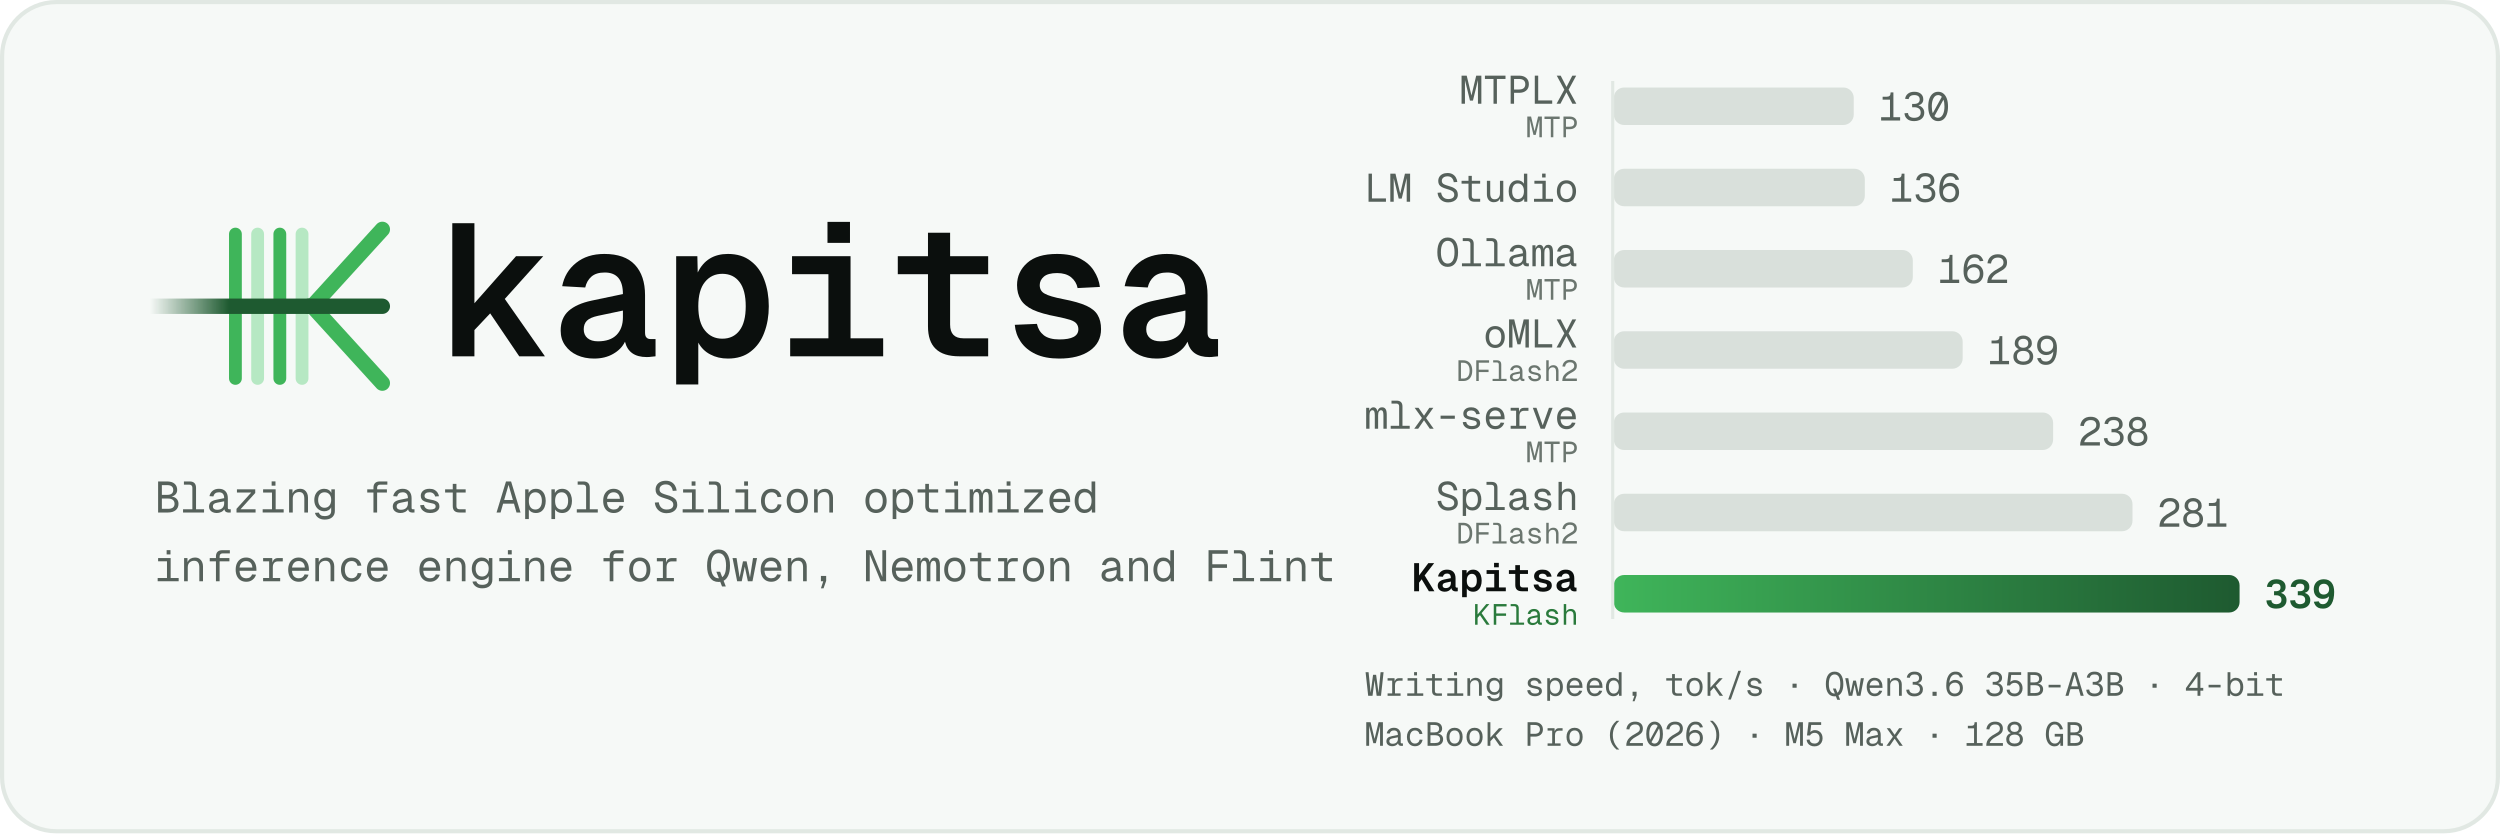
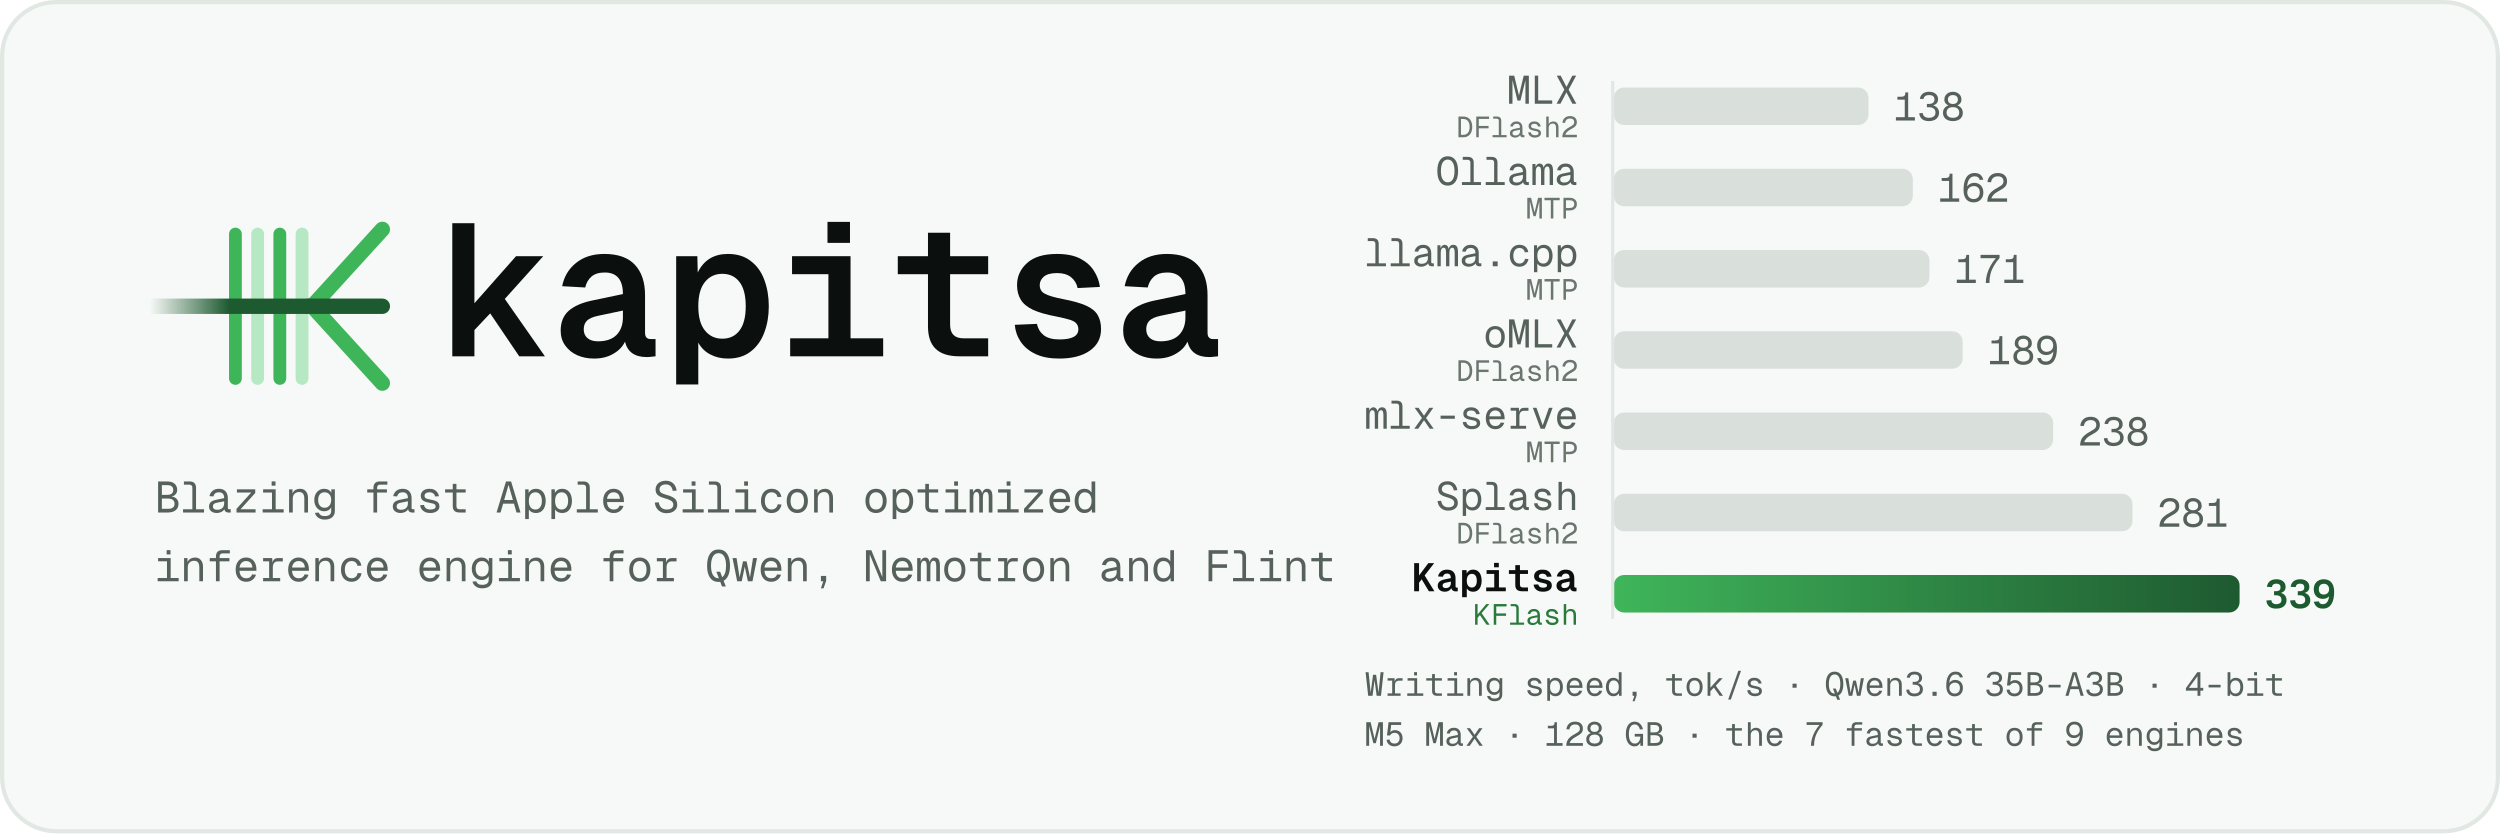
<svg xmlns="http://www.w3.org/2000/svg" width="1200" height="400" viewBox="0 0 1200 400" role="img" aria-labelledby="t d">
  <defs>
    <linearGradient id="hwin" x1="0" x2="46.25" y1="0" y2="0" gradientUnits="userSpaceOnUse">
      <stop offset="0" stop-color="#1E5A30" stop-opacity="0" />
      <stop offset="1" stop-color="#1E5A30" />
    </linearGradient>
    <linearGradient id="hwk" x1="0" x2="1" y1="0" y2="0">
      <stop offset="0" stop-color="#3FB55A" />
      <stop offset="1" stop-color="#1E5A30" />
    </linearGradient>
    <path id="gs0" d="m70 0v710h118v-427l222 251h145l-205-228 214-306h-137l-155 229-84-89v-140z" />
    <path id="gs1" d="m226-12q-50 0-90 18-40 18-64 52-24 33-24 79 0 67 42 105 43 38 123 55l167 35q0 115-97 115-46 0-71-22-25-22-33-58l-123 7q15 77 74 124 59 48 151 48 109 0 163-58 54-58 54-162v-199q0-20 8-27 7-8 22-8h26v-92q-6-1-20-2-13-2-27-2-96 0-116 82-19-40-63-65-43-25-102-25zm21 92q65 0 99 34 34 35 34 94v36l-133-28q-42-9-59-26-17-17-17-46 0-30 20-47 20-17 56-17z" />
    <path id="gs2" d="m64-150v684h113l2-87q48 99 161 99 74 0 122-38 49-37 72-100 24-64 24-141 0-77-24-140-23-63-72-101-48-38-122-38-53 0-94 22-41 21-64 63v-223zm246 244q59 0 92 44 33 43 33 129 0 86-33 129-33 44-92 44-57 0-92-43-36-43-36-130 0-87 36-130 35-43 92-43z" />
    <path id="gs3" d="m72 0v96h204v342h-194v96h312v-438h174v-96zm199 605v112h120v-112z" />
    <path id="gs4" d="m375 0q-86 0-127 40-41 39-41 120v278h-161v96h161v125h118v-125h203v-96h-203v-269q0-73 71-73h132v-96z" />
    <path id="gs5" d="m307-12q-75 0-126 24-51 24-79 65-28 41-32 91l118 5q8-38 37-61 29-22 83-22 101 0 101 54 0 17-9 29-8 12-33 21-25 8-74 18-80 15-126 36-46 22-65 54-20 32-20 78 0 70 54 118 53 48 159 48 76 0 124-25 48-25 73-65 26-40 32-86l-119-6q-7 35-35 58-28 22-74 22-49 0-71-19-22-19-22-45 0-32 27-46 26-15 98-29 79-15 123-35 44-20 61-50 18-30 18-75 0-73-60-115-60-42-163-42z" />
    <path id="gr6" d="m90 0v710h200q117 0 176-52 60-52 60-142 0-58-35-98-35-41-94-52 75-10 117-54 42-45 42-114 0-92-64-145-64-53-177-53zm86 403h118q74 0 108 29 34 29 34 82 0 54-34 83-34 29-108 29h-118zm0-319h140q77 0 114 30 36 30 36 84 0 57-38 89-38 32-112 32h-140z" />
    <path id="gr7" d="m60 0v74h213v494q0 32-18 50-18 18-50 18h-125v74h129q148 0 148-148v-488h183v-74z" />
    <path id="gr8" d="m230-12q-50 0-90 18-40 18-63 50-23 33-23 76 0 68 40 106 41 37 128 54l178 36q0 68-30 101-31 33-88 33-55 0-86-24-31-25-43-71l-89 7q15 75 72 122 56 46 146 46 96 0 149-58 53-57 53-158v-220q0-18 8-25 8-7 24-7h34v-74q-16-2-44-2-42 0-68 17-25 17-34 55l-1 5q-21-39-69-63-47-24-104-24zm8 74q81 0 122 41 40 41 40 107v46l-162-32q-54-10-75-30-21-21-21-54 0-37 26-58 25-20 70-20z" />
    <path id="gr9" d="m82 0v84l336 372h-326v74h418v-84l-336-372h344v-74z" />
    <path id="gra" d="m80 0v74h213v382h-203v74h287v-456h183v-74zm205 613v98h88v-98z" />
    <path id="grb" d="m84 0v530h77l2-95q21 54 67 81 47 26 102 26 61 0 102-27 40-27 61-73 21-45 21-101v-341h-84v317q0 74-29 113-29 38-89 38-61 0-104-38-42-39-42-113v-317z" />
    <path id="grc" d="m297-162q-85 0-145 42-60 42-77 112l88 6q12-37 43-58 30-22 91-22 72 0 111 29 38 29 38 87v86q-19-42-61-67-42-25-94-25-67 0-119 33-53 33-82 91-30 58-30 133 0 76 29 133 29 58 81 91 51 33 117 33 56 0 101-26 44-26 62-70v84h80v-494q0-93-62-146-61-52-171-52zm-2 270q68 0 109 48 41 47 42 129 2 82-40 129-42 48-111 48-70 0-109-48-38-47-38-129 0-82 40-129 39-48 107-48z" />
    <path id="grd" d="m212 0v456h-142v74h142v34q0 71 36 108 37 38 112 38h170v-74h-170q-31 0-48-20-16-19-16-52v-34h224v-74h-224v-456z" />
    <path id="gre" d="m310-12q-69 0-119 24-50 24-79 64-28 41-32 91l88 6q8-49 44-77 35-28 98-28 59 0 92 17 32 17 32 53 0 23-11 38-11 15-41 26-30 10-88 20-77 14-120 34-44 21-62 52-18 31-18 74 0 69 52 114 52 46 149 46 66 0 111-24 44-23 70-62 26-38 34-84l-88-6q-9 42-42 69-32 27-86 27-58 0-86-23-28-23-28-57 0-40 30-57 30-17 102-29 82-13 127-34 45-20 63-50 18-30 18-74 0-47-28-80-27-34-74-52-48-18-108-18z" />
    <path id="grf" d="m378 0q-153 0-153 146v310h-175v74h175v124h84v-124h211v-74h-211v-310q0-72 69-72h142v-74z" />
    <path id="gr10" d="m26 0l216 710h116l216-710h-92l-58 202h-248l-58-202zm274 632l-100-346h200z" />
    <path id="gr11" d="m80-150v680h78l1-85q24 47 67 72 42 25 96 25 79 0 130-39 50-39 74-102 24-63 24-136 0-73-24-136-24-63-74-102-51-39-130-39-52 0-94 22-43 22-64 60v-220zm234 218q69 0 108 52 40 52 40 145 0 93-40 145-39 52-108 52-69 0-110-50-40-49-40-147 0-97 40-147 40-50 110-50z" />
    <path id="gr12" d="m306-12q-75 0-130 34-54 34-84 96-29 63-29 147 0 84 29 146 30 62 84 97 53 34 126 34 69 0 122-32 53-33 83-95 30-62 30-151v-25h-386q5-85 45-128 41-43 110-43 52 0 86 24 33 25 46 65l90-7q-21-71-80-116-58-46-142-46zm-155 325h294q-6 77-45 113-39 36-98 36-61 0-100-38-40-37-51-111z" />
    <path id="gr13" d="m311-16q-75 0-133 31-58 31-93 85-35 55-41 127l90 6q11-79 58-122 46-43 121-43 74 0 113 28 40 29 40 81 0 34-16 59-15 24-58 46-42 21-125 44-74 21-119 46-46 26-66 62-21 37-21 90 0 60 29 106 28 45 81 70 53 26 126 26 73 0 125-30 52-29 82-80 31-51 39-116l-90-6q-9 65-47 106-39 42-111 42-66 0-105-32-39-31-39-82 0-33 15-54 14-22 51-38 37-17 104-36 87-24 139-54 51-30 74-71 22-41 22-100 0-56-31-99-31-44-86-68-55-24-128-24z" />
    <path id="gr14" d="m314-12q-74 0-129 34-55 34-85 96-30 63-30 147 0 84 30 146 30 62 85 97 55 34 129 34 89 0 148-48 58-47 74-136l-88-6q-12 53-48 82-35 28-86 28-73 0-114-52-42-53-42-145 0-92 42-145 41-52 114-52 51 0 88 30 38 30 50 90l88-6q-16-88-76-141-61-53-150-53z" />
    <path id="gr15" d="m300-12q-73 0-128 34-54 34-84 96-30 63-30 147 0 85 30 147 30 62 84 96 55 34 128 34 73 0 128-34 54-34 84-96 30-62 30-147 0-84-30-147-30-62-84-96-55-34-128-34zm0 80q73 0 114 52 40 53 40 145 0 92-40 145-41 52-114 52-73 0-114-52-40-53-40-145 0-92 40-145 41-52 114-52z" />
    <path id="gr16" d="m40 0v530h77l2-78q14 42 41 66 26 24 64 24 79 0 99-99l1-6q13 49 42 77 30 28 72 28 64 0 93-44 29-44 29-146v-352h-84v340q0 71-15 100-15 28-47 28-31 0-52-31-20-31-20-99v-338h-84v340q0 68-14 98-15 30-48 30-31 0-52-31-20-31-20-99v-338z" />
    <path id="gr17" d="m267-12q-70 0-121 34-51 34-78 96-28 62-28 147 0 85 28 147 27 62 78 96 51 34 121 34 56 0 98-26 42-27 61-60v254h84v-710h-76l-3 79q-23-43-66-67-43-24-98-24zm5 80q72 0 113 53 41 53 41 144 0 92-41 145-41 52-115 52-65 0-104-52-38-53-38-145 0-91 38-144 39-53 106-53z" />
    <path id="gr18" d="m90 0v74h138v382h-138v74h208l6-103q25 103 127 103h109v-76h-108q-58 0-89-34-31-35-31-100v-246h168v-74z" />
    <path id="gr19" d="m300-16q-126 0-194 96-68 96-68 274 0 179 68 276 68 96 194 96 126 0 194-96 68-97 68-276 0-131-38-218-37-88-108-125l50-130h-86l-41 106q-19-3-39-3zm0 84q4 0 8 0l-58 150h86l48-125q88 63 88 261 0 140-44 214-45 74-128 74-82 0-127-74-45-74-45-214 0-139 45-212 45-74 127-74z" />
    <path id="gr1a" d="m125 0l-105 530h92l69-442 78 368h82l78-368 69 442h92l-104-530h-106l-70 334-70-334z" />
    <path id="gr1b" d="m240-162l54 162h-54v122h120v-112l-60-172z" />
    <path id="gr1c" d="m70 0v710h122l252-613v613h86v-710h-122l-252 613v-613z" />
    <path id="gr1d" d="m100 0v710h440v-82h-354v-240h336v-82h-336v-306z" />
    <path id="gr1e" d="m262 80l-126 517v-597h-86v710h130l120-501 120 501h130v-710h-86v597l-126-517z" />
-     <path id="gr1f" d="m257 0v626h-217v84h520v-84h-217v-626z" />
-     <path id="gr20" d="m90 0v710h216q111 0 178-58 66-57 66-159 0-102-66-159-67-58-178-58h-130v-276zm86 360h120q84 0 124 34 40 35 40 99 0 65-40 99-40 34-124 34h-120z" />
-     <path id="gr21" d="m100 0v710h86v-626h354v-84z" />
-     <path id="gr22" d="m50 0l196 357-192 353h100l147-285 147 285h98l-192-354 196-356h-100l-151 289-151-289z" />
-     <path id="gr23" d="m60 0v84h224v442h-186v74h96q57 0 82 25 24 25 24 85h70v-626h170v-84z" />
-     <path id="gr24" d="m294-16q-115 0-177 56-62 55-67 143l89 6q6-65 49-93 42-28 106-28 43 0 81 12 38 13 61 42 24 28 24 76 0 71-46 104-46 33-115 33h-56v84h56q37 0 68 11 31 11 49 36 19 24 19 64 0 55-35 84-35 28-101 28-67 0-101-27-35-27-42-74l-90 6q10 80 70 129 60 50 163 50 104 0 165-52 61-51 61-140 0-114-123-152 69-19 108-68 40-48 40-116 0-68-33-116-33-48-91-73-58-25-132-25z" />
-     <path id="gr25" d="m300-16q-77 0-134 45-56 45-86 128-30 83-30 197 0 115 30 198 30 83 86 128 57 46 134 46 78 0 134-46 56-45 86-128 30-83 30-198 0-114-30-197-30-83-86-128-56-45-134-45zm-160 370q0-100 25-170l228 415q-39 43-93 43-74 0-117-78-43-77-43-210zm160-286q74 0 117 78 43 77 43 208 0 101-25 171l-228-414q39-43 93-43z" />
-     <path id="gr26" d="m263-12q-79 0-126 54-47 53-47 147v341h84v-318q0-77 28-114 27-36 84-36 62 0 98 40 36 41 36 112v316h84v-530h-80v86q-44-98-161-98z" />
-     <path id="gr27" d="m302-16q-120 0-186 82-66 82-66 234 0 88 14 165 15 77 48 135 32 59 86 92 53 34 132 34 95 0 147-46 52-47 73-122l-90-8q-12 42-42 67-29 25-88 25-80 0-129-62-49-62-60-186l-1-7q26 39 72 65 45 26 106 26 70 0 122-30 52-30 81-84 29-55 29-128 0-78-32-134-31-57-86-88-56-30-130-30zm2 84q70 0 113 44 43 45 43 124 0 74-40 117-41 43-108 43-48 0-86-20-38-19-60-55-22-36-22-85 0-73 44-120 43-48 116-48z" />
-     <path id="gr28" d="m300-16q-126 0-194 96-68 96-68 274 0 179 68 276 68 96 194 96 126 0 194-96 68-97 68-276 0-178-68-274-68-96-194-96zm0 84q83 0 128 74 44 73 44 212 0 140-44 214-45 74-128 74-82 0-127-74-45-74-45-214 0-139 45-212 45-74 127-74z" />
-     <path id="gr29" d="m50 0q0 75 24 136 23 60 82 115 60 55 166 111 49 26 79 48 30 22 44 47 14 25 14 61 0 55-35 90-36 34-107 34-75 0-119-39-43-39-54-111l-90 6q12 104 80 166 68 62 183 62 110 0 171-57 61-57 61-149 0-54-18-94-18-39-61-73-42-34-116-73-96-51-146-103-49-52-52-93h394v-84z" />
-     <path id="gr2a" d="m90 0v710h168q92 0 160-42 69-41 106-120 38-80 38-194 0-114-38-193-37-79-106-120-68-41-160-41zm86 84h77q104 0 161 68 58 67 58 202 0 135-58 204-57 68-161 68h-77z" />
-     <path id="gr2b" d="m100 0v710h84v-263q21 49 63 72 42 23 96 23 86 0 131-56 46-56 46-145v-341h-84v317q0 151-111 151-64 0-103-39-38-39-38-113v-316z" />
-     <path id="gr2c" d="m300-16q-70 0-127 24-57 24-90 71-33 47-33 116 0 69 37 117 37 48 100 70-47 19-75 56-28 36-28 93 0 56 28 100 28 44 76 69 49 26 112 26 63 0 112-26 49-25 76-69 28-44 28-100 0-57-28-93-28-37-75-56 63-22 100-70 37-48 37-117 0-69-33-116-33-47-89-71-57-24-128-24zm0 433q57 0 92 29 34 28 34 85 0 51-34 81-33 30-92 30-58 0-92-30-34-30-34-81 0-57 34-85 35-29 92-29zm0-349q70 0 115 32 45 33 45 100 0 62-40 100-40 37-120 37-79 0-120-37-40-38-40-100 0-67 45-100 45-32 115-32z" />
+     <path id="gr1f" d="m100 0v710h86v-626h354v-84z" />
+     <path id="gr20" d="m50 0l196 357-192 353h100l147-285 147 285h98l-192-354 196-356h-100l-151 289-151-289z" />
+     <path id="gr21" d="m90 0v710h168q92 0 160-42 69-41 106-120 38-80 38-194 0-114-38-193-37-79-106-120-68-41-160-41zm86 84h77q104 0 161 68 58 67 58 202 0 135-58 204-57 68-161 68h-77z" />
+     <path id="gr22" d="m100 0v710h84v-263q21 49 63 72 42 23 96 23 86 0 131-56 46-56 46-145v-341h-84v317q0 151-111 151-64 0-103-39-38-39-38-113v-316z" />
+     <path id="gr23" d="m50 0q0 75 24 136 23 60 82 115 60 55 166 111 49 26 79 48 30 22 44 47 14 25 14 61 0 55-35 90-36 34-107 34-75 0-119-39-43-39-54-111l-90 6q12 104 80 166 68 62 183 62 110 0 171-57 61-57 61-149 0-54-18-94-18-39-61-73-42-34-116-73-96-51-146-103-49-52-52-93h394v-84z" />
+     <path id="gr24" d="m60 0v84h224v442h-186v74h96q57 0 82 25 24 25 24 85h70v-626h170v-84z" />
+     <path id="gr25" d="m294-16q-115 0-177 56-62 55-67 143l89 6q6-65 49-93 42-28 106-28 43 0 81 12 38 13 61 42 24 28 24 76 0 71-46 104-46 33-115 33h-56v84h56q37 0 68 11 31 11 49 36 19 24 19 64 0 55-35 84-35 28-101 28-67 0-101-27-35-27-42-74l-90 6q10 80 70 129 60 50 163 50 104 0 165-52 61-51 61-140 0-114-123-152 69-19 108-68 40-48 40-116 0-68-33-116-33-48-91-73-58-25-132-25z" />
+     <path id="gr26" d="m300-16q-70 0-127 24-57 24-90 71-33 47-33 116 0 69 37 117 37 48 100 70-47 19-75 56-28 36-28 93 0 56 28 100 28 44 76 69 49 26 112 26 63 0 112-26 49-25 76-69 28-44 28-100 0-57-28-93-28-37-75-56 63-22 100-70 37-48 37-117 0-69-33-116-33-47-89-71-57-24-128-24zm0 433q57 0 92 29 34 28 34 85 0 51-34 81-33 30-92 30-58 0-92-30-34-30-34-81 0-57 34-85 35-29 92-29zm0-349q70 0 115 32 45 33 45 100 0 62-40 100-40 37-120 37-79 0-120-37-40-38-40-100 0-67 45-100 45-32 115-32z" />
+     <path id="gr27" d="m300-16q-126 0-194 96-68 96-68 274 0 179 68 276 68 96 194 96 126 0 194-96 68-97 68-276 0-178-68-274-68-96-194-96zm0 84q83 0 128 74 44 73 44 212 0 140-44 214-45 74-128 74-82 0-127-74-45-74-45-214 0-139 45-212 45-74 127-74z" />
+     <path id="gr28" d="m257 0v626h-217v84h520v-84h-217v-626z" />
+     <path id="gr29" d="m90 0v710h216q111 0 178-58 66-57 66-159 0-102-66-159-67-58-178-58h-130v-276zm86 360h120q84 0 124 34 40 35 40 99 0 65-40 99-40 34-124 34h-120z" />
+     <path id="gr2a" d="m302-16q-120 0-186 82-66 82-66 234 0 88 14 165 15 77 48 135 32 59 86 92 53 34 132 34 95 0 147-46 52-47 73-122l-90-8q-12 42-42 67-29 25-88 25-80 0-129-62-49-62-60-186l-1-7q26 39 72 65 45 26 106 26 70 0 122-30 52-30 81-84 29-55 29-128 0-78-32-134-31-57-86-88-56-30-130-30zm2 84q70 0 113 44 43 45 43 124 0 74-40 117-41 43-108 43-48 0-86-20-38-19-60-55-22-36-22-85 0-73 44-120 43-48 116-48z" />
+     <path id="gr2b" d="m238 0v122h124v-122z" />
+     <path id="gr2c" d="m192 0q0 110 30 220 31 109 88 212 57 103 136 194h-386v84h480v-78q-89-102-146-202-57-99-84-204-26-106-26-226z" />
    <path id="gr2d" d="m298 726q120 0 186-82 66-82 66-234 0-88-14-165-15-77-48-135-32-59-86-92-53-34-132-34-94 0-146 46-53 47-74 122l90 8q12-42 42-67 30-25 88-25 80 0 129 62 49 62 60 186l1 7q-26-39-72-65-45-26-106-26-70 0-122 30-52 30-81 84-29 55-29 128 0 78 32 134 31 57 87 88 56 30 129 30zm-2-84q-70 0-113-44-43-44-43-124 0-73 40-116 41-44 108-44 48 0 86 20 38 19 60 55 22 36 22 85 0 74-43 121-43 47-117 47z" />
    <path id="gr2e" d="m54 0l195 272-185 258h98l139-200 136 200h100l-184-260 193-270h-98l-147 214-147-214z" />
    <path id="gr2f" d="m120 252v79h360v-79z" />
    <path id="gr30" d="m247 0l-197 530h92l158-444 158 444h92l-197-530z" />
    <path id="gs31" d="m52 0v710h124v-312l234 312h148l-241-311 247-399h-140l-182 302-66-86v-216z" />
    <path id="gr32" d="m60 0v710h86v-356l298 356h106l-267-312 277-398h-106l-228 331-80-93v-238z" />
    <path id="gs33" d="m295-16q-120 0-182 57-62 57-67 150l125 7q6-56 41-79 34-23 84-23 54 0 92 26 38 25 38 84 0 58-36 86-36 29-96 29h-55v103h55q46 0 78 22 31 22 31 73 0 48-27 72-28 24-78 24-54 0-81-23-27-24-32-64l-126 7q10 87 71 139 61 52 169 52 107 0 169-52 63-51 63-142 0-114-118-151 67-19 104-67 37-47 37-114 0-68-32-116-33-49-91-74-58-26-136-26z" />
    <path id="gs34" d="m298 726q126 0 193-84 67-83 67-236 0-89-16-166-15-76-49-134-34-57-89-90-54-32-132-32-68 0-114 22-46 23-74 62-27 40-40 90l126 10q9-32 32-52 23-20 70-20 63 0 104 48 41 47 53 151-26-28-65-46-39-18-91-18-70 0-122 30-52 30-81 84-28 54-28 126 0 78 32 135 32 58 90 89 57 31 134 31zm1-114q-60 0-95-36-34-35-34-102 0-61 32-98 32-36 91-36 61 0 99 36 38 37 38 99 0 58-35 97-35 40-96 40z" />
    <path id="gr35" d="m108 0l-78 710h90l62-617 72 537h92l72-537 62 617h90l-78-710h-130l-62 469-62-469z" />
    <path id="gr36" d="m90 0v710h84v-465l258 285h112l-209-225 219-305h-102l-174 248-104-110v-138z" />
    <path id="gr37" d="m108-110l304 860h80l-304-860z" />
    <path id="gr38" d="m238 243v122h124v-122z" />
-     <path id="gr39" d="m238 0v122h124v-122z" />
-     <path id="gr3a" d="m298-16q-69 0-120 25-52 25-82 70-31 45-36 104l90 6q8-60 48-91 39-30 100-30 69 0 110 42 42 43 42 118 0 75-40 118-39 44-110 44-42 0-80-20-39-21-56-59h-92l47 399h378v-84h-299l-26-214q26 30 64 45 38 15 76 15 68 0 120-32 51-31 80-86 28-55 28-126 0-71-31-126-31-56-85-87-55-31-126-31z" />
-     <path id="gr3b" d="m388 0v154h-348v78l342 478h92v-472h86v-84h-86v-154zm-260 238h260v352z" />
-     <path id="gr3c" d="m333-12q-55 0-98 24-43 24-66 67l-3-79h-76v710h84v-254q19 33 61 60 42 26 98 26 70 0 121-34 51-34 78-96 28-62 28-147 0-85-28-147-27-62-78-96-51-34-121-34zm-5 80q67 0 106 53 38 53 38 144 0 92-38 145-39 52-104 52-73 0-114-52-42-53-42-145 0-91 41-144 41-53 113-53z" />
-     <path id="gr3d" d="m356-110q-78 69-120 140-43 72-60 144-16 73-16 146 0 73 16 146 17 72 60 144 42 71 120 140h84q-75-71-117-143-42-72-59-143-17-72-17-144 0-72 17-144 17-71 59-142 42-72 117-144z" />
-     <path id="gr3e" d="m244-110h-84q75 72 117 144 42 71 59 142 17 72 17 144 0 72-17 144-17 71-59 143-42 72-117 143h84q78-69 120-140 43-72 60-144 16-73 16-146 0-73-16-146-17-72-60-144-42-71-120-140z" />
-     <path id="gr3f" d="m298-16q-75 0-134 42-58 41-92 124-34 82-34 204 0 115 32 198 31 83 90 128 59 46 142 46 65 0 116-29 50-29 84-81 34-51 49-118l-90-6q-17 66-57 108-39 42-102 42-83 0-128-75-46-75-46-213 0-137 46-212 47-74 132-74 76 0 120 58 45 59 48 151h-170v82h250v-359h-80l-2 98q-25-52-66-83-42-31-108-31z" />
+     <path id="gr39" d="m298-16q-69 0-120 25-52 25-82 70-31 45-36 104l90 6q8-60 48-91 39-30 100-30 69 0 110 42 42 43 42 118 0 75-40 118-39 44-110 44-42 0-80-20-39-21-56-59h-92l47 399h378v-84h-299l-26-214q26 30 64 45 38 15 76 15 68 0 120-32 51-31 80-86 28-55 28-126 0-71-31-126-31-56-85-87-55-31-126-31z" />
+     <path id="gr3a" d="m388 0v154h-348v78l342 478h92v-472h86v-84h-86v-154zm-260 238h260v352z" />
+     <path id="gr3b" d="m333-12q-55 0-98 24-43 24-66 67l-3-79h-76v710h84v-254q19 33 61 60 42 26 98 26 70 0 121-34 51-34 78-96 28-62 28-147 0-85-28-147-27-62-78-96-51-34-121-34zm-5 80q67 0 106 53 38 53 38 144 0 92-38 145-39 52-104 52-73 0-114-52-42-53-42-145 0-91 41-144 41-53 113-53z" />
+     <path id="gr3c" d="m298-16q-75 0-134 42-58 41-92 124-34 82-34 204 0 115 32 198 31 83 90 128 59 46 142 46 65 0 116-29 50-29 84-81 34-51 49-118l-90-6q-17 66-57 108-39 42-102 42-83 0-128-75-46-75-46-213 0-137 46-212 47-74 132-74 76 0 120 58 45 59 48 151h-170v82h250v-359h-80l-2 98q-25-52-66-83-42-31-108-31z" />
  </defs>
  <rect x="1" y="1" width="1198" height="398" rx="26" fill="#F6F9F7" stroke="#E1E8E3" stroke-width="2" />
  <g transform="translate(72 106) scale(0.82)" fill="none">
    <path d="M0 50H46.75" stroke="url(#hwin)" stroke-width="9" />
    <rect x="46.25" y="4" width="7.5" height="92" rx="3.75" fill="#3FB55A" />
    <rect x="59.25" y="4" width="7.5" height="92" rx="3.75" fill="#B6E8C3" />
    <rect x="72.25" y="4" width="7.5" height="92" rx="3.75" fill="#3FB55A" />
    <rect x="85.25" y="4" width="7.5" height="92" rx="3.75" fill="#B6E8C3" />
    <path d="M46.25 50H95" stroke="#1E5A30" stroke-width="9" />
    <path d="M95 50L136 5M95 50L136 95" stroke="#3FB55A" stroke-width="9" stroke-linecap="round" />
    <path d="M93 50H136" stroke="#1E5A30" stroke-width="9" stroke-linecap="round" />
  </g>
  <g transform="translate(210.8 171.03) scale(0.09 -0.09)" fill="#0B0F0D">
    <use href="#gs0" />
    <use href="#gs1" x="600" />
    <use href="#gs2" x="1200" />
    <use href="#gs3" x="1800" />
    <use href="#gs4" x="2400" />
    <use href="#gs5" x="3000" />
    <use href="#gs1" x="3600" />
  </g>
  <g transform="translate(74 246) scale(0.021 -0.021)" fill="#56615B">
    <use href="#gr6" />
    <use href="#gr7" x="600" />
    <use href="#gr8" x="1200" />
    <use href="#gr9" x="1800" />
    <use href="#gra" x="2400" />
    <use href="#grb" x="3000" />
    <use href="#grc" x="3600" />
    <use href="#grd" x="4800" />
    <use href="#gr8" x="5400" />
    <use href="#gre" x="6000" />
    <use href="#grf" x="6600" />
    <use href="#gr10" x="7800" />
    <use href="#gr11" x="8400" />
    <use href="#gr11" x="9000" />
    <use href="#gr7" x="9600" />
    <use href="#gr12" x="10200" />
    <use href="#gr13" x="11400" />
    <use href="#gra" x="12000" />
    <use href="#gr7" x="12600" />
    <use href="#gra" x="13200" />
    <use href="#gr14" x="13800" />
    <use href="#gr15" x="14400" />
    <use href="#grb" x="15000" />
    <use href="#gr15" x="16200" />
    <use href="#gr11" x="16800" />
    <use href="#grf" x="17400" />
    <use href="#gra" x="18000" />
    <use href="#gr16" x="18600" />
    <use href="#gra" x="19200" />
    <use href="#gr9" x="19800" />
    <use href="#gr12" x="20400" />
    <use href="#gr17" x="21000" />
  </g>
  <g transform="translate(74 279) scale(0.021 -0.021)" fill="#56615B">
    <use href="#gra" />
    <use href="#grb" x="600" />
    <use href="#grd" x="1200" />
    <use href="#gr12" x="1800" />
    <use href="#gr18" x="2400" />
    <use href="#gr12" x="3000" />
    <use href="#grb" x="3600" />
    <use href="#gr14" x="4200" />
    <use href="#gr12" x="4800" />
    <use href="#gr12" x="6000" />
    <use href="#grb" x="6600" />
    <use href="#grc" x="7200" />
    <use href="#gra" x="7800" />
    <use href="#grb" x="8400" />
    <use href="#gr12" x="9000" />
    <use href="#grd" x="10200" />
    <use href="#gr15" x="10800" />
    <use href="#gr18" x="11400" />
    <use href="#gr19" x="12600" />
    <use href="#gr1a" x="13200" />
    <use href="#gr12" x="13800" />
    <use href="#grb" x="14400" />
    <use href="#gr1b" x="15000" />
    <use href="#gr1c" x="16200" />
    <use href="#gr12" x="16800" />
    <use href="#gr16" x="17400" />
    <use href="#gr15" x="18000" />
    <use href="#grf" x="18600" />
    <use href="#gr18" x="19200" />
    <use href="#gr15" x="19800" />
    <use href="#grb" x="20400" />
    <use href="#gr8" x="21600" />
    <use href="#grb" x="22200" />
    <use href="#gr17" x="22800" />
    <use href="#gr1d" x="24000" />
    <use href="#gr7" x="24600" />
    <use href="#gra" x="25200" />
    <use href="#grb" x="25800" />
    <use href="#grf" x="26400" />
  </g>
-   <rect x="774.6" y="42" width="115.2" height="18" rx="5" fill="#D9E0DB" />
-   <g transform="translate(700.6 49.8) scale(0.019 -0.019)" fill="#56615B">
+   <rect x="774.6" y="42" width="122.29" height="18" rx="5" fill="#D9E0DB" />
+   <g transform="translate(723.4 49.8) scale(0.019 -0.019)" fill="#56615B">
    <use href="#gr1e" />
    <use href="#gr1f" x="600" />
    <use href="#gr20" x="1200" />
-     <use href="#gr21" x="1800" />
-     <use href="#gr22" x="2400" />
-   </g>
-   <g transform="translate(732.4 65.88) scale(0.014 -0.014)" fill="#6B766F">
-     <use href="#gr1e" />
-     <use href="#gr1f" x="600" />
-     <use href="#gr20" x="1200" />
-   </g>
-   <g transform="translate(901.8 57.84) scale(0.019 -0.019)" fill="#56615B">
-     <use href="#gr23" />
-     <use href="#gr24" x="600" />
-     <use href="#gr25" x="1200" />
-   </g>
-   <rect x="774.6" y="81" width="120.51" height="18" rx="5" fill="#D9E0DB" />
-   <g transform="translate(655 96.84) scale(0.019 -0.019)" fill="#56615B">
+   </g>
+   <g transform="translate(698.8 65.88) scale(0.014 -0.014)" fill="#6B766F">
    <use href="#gr21" />
-     <use href="#gr1e" x="600" />
-     <use href="#gr13" x="1800" />
-     <use href="#grf" x="2400" />
-     <use href="#gr26" x="3000" />
-     <use href="#gr17" x="3600" />
-     <use href="#gra" x="4200" />
-     <use href="#gr15" x="4800" />
-   </g>
-   <g transform="translate(907.11 96.84) scale(0.019 -0.019)" fill="#56615B">
-     <use href="#gr23" />
-     <use href="#gr24" x="600" />
-     <use href="#gr27" x="1200" />
-   </g>
-   <rect x="774.6" y="120" width="143.55" height="18" rx="5" fill="#D9E0DB" />
-   <g transform="translate(689.2 127.8) scale(0.019 -0.019)" fill="#56615B">
-     <use href="#gr28" />
+     <use href="#gr1d" x="600" />
+     <use href="#gr7" x="1200" />
+     <use href="#gr8" x="1800" />
+     <use href="#gre" x="2400" />
+     <use href="#gr22" x="3000" />
+     <use href="#gr23" x="3600" />
+   </g>
+   <g transform="translate(908.89 57.84) scale(0.019 -0.019)" fill="#56615B">
+     <use href="#gr24" />
+     <use href="#gr25" x="600" />
+     <use href="#gr26" x="1200" />
+   </g>
+   <rect x="774.6" y="81" width="143.55" height="18" rx="5" fill="#D9E0DB" />
+   <g transform="translate(689.2 88.8) scale(0.019 -0.019)" fill="#56615B">
+     <use href="#gr27" />
    <use href="#gr7" x="600" />
    <use href="#gr7" x="1200" />
    <use href="#gr8" x="1800" />
    <use href="#gr16" x="2400" />
    <use href="#gr8" x="3000" />
  </g>
+   <g transform="translate(732.4 104.88) scale(0.014 -0.014)" fill="#6B766F">
+     <use href="#gr1e" />
+     <use href="#gr28" x="600" />
+     <use href="#gr29" x="1200" />
+   </g>
+   <g transform="translate(930.15 96.84) scale(0.019 -0.019)" fill="#56615B">
+     <use href="#gr24" />
+     <use href="#gr2a" x="600" />
+     <use href="#gr23" x="1200" />
+   </g>
+   <rect x="774.6" y="120" width="151.53" height="18" rx="5" fill="#D9E0DB" />
+   <g transform="translate(655 127.8) scale(0.019 -0.019)" fill="#56615B">
+     <use href="#gr7" />
+     <use href="#gr7" x="600" />
+     <use href="#gr8" x="1200" />
+     <use href="#gr16" x="1800" />
+     <use href="#gr8" x="2400" />
+     <use href="#gr2b" x="3000" />
+     <use href="#gr14" x="3600" />
+     <use href="#gr11" x="4200" />
+     <use href="#gr11" x="4800" />
+   </g>
  <g transform="translate(732.4 143.88) scale(0.014 -0.014)" fill="#6B766F">
    <use href="#gr1e" />
-     <use href="#gr1f" x="600" />
-     <use href="#gr20" x="1200" />
-   </g>
-   <g transform="translate(930.15 135.84) scale(0.019 -0.019)" fill="#56615B">
-     <use href="#gr23" />
-     <use href="#gr27" x="600" />
+     <use href="#gr28" x="600" />
    <use href="#gr29" x="1200" />
+   </g>
+   <g transform="translate(938.13 135.84) scale(0.019 -0.019)" fill="#56615B">
+     <use href="#gr24" />
+     <use href="#gr2c" x="600" />
+     <use href="#gr24" x="1200" />
  </g>
  <rect x="774.6" y="159" width="167.48" height="18" rx="5" fill="#D9E0DB" />
  <g transform="translate(712 166.8) scale(0.019 -0.019)" fill="#56615B">
    <use href="#gr15" />
    <use href="#gr1e" x="600" />
-     <use href="#gr21" x="1200" />
-     <use href="#gr22" x="1800" />
+     <use href="#gr1f" x="1200" />
+     <use href="#gr20" x="1800" />
  </g>
  <g transform="translate(698.8 182.88) scale(0.014 -0.014)" fill="#6B766F">
-     <use href="#gr2a" />
+     <use href="#gr21" />
    <use href="#gr1d" x="600" />
    <use href="#gr7" x="1200" />
    <use href="#gr8" x="1800" />
    <use href="#gre" x="2400" />
-     <use href="#gr2b" x="3000" />
-     <use href="#gr29" x="3600" />
+     <use href="#gr22" x="3000" />
+     <use href="#gr23" x="3600" />
  </g>
  <g transform="translate(954.08 174.84) scale(0.019 -0.019)" fill="#56615B">
-     <use href="#gr23" />
-     <use href="#gr2c" x="600" />
+     <use href="#gr24" />
+     <use href="#gr26" x="600" />
    <use href="#gr2d" x="1200" />
  </g>
  <rect x="774.6" y="198" width="210.9" height="18" rx="5" fill="#D9E0DB" />
  <g transform="translate(655 205.8) scale(0.019 -0.019)" fill="#56615B">
    <use href="#gr16" />
    <use href="#gr7" x="600" />
    <use href="#gr2e" x="1200" />
    <use href="#gr2f" x="1800" />
    <use href="#gre" x="2400" />
    <use href="#gr12" x="3000" />
    <use href="#gr18" x="3600" />
    <use href="#gr30" x="4200" />
    <use href="#gr12" x="4800" />
  </g>
  <g transform="translate(732.4 221.88) scale(0.014 -0.014)" fill="#6B766F">
    <use href="#gr1e" />
-     <use href="#gr1f" x="600" />
-     <use href="#gr20" x="1200" />
+     <use href="#gr28" x="600" />
+     <use href="#gr29" x="1200" />
  </g>
  <g transform="translate(997.5 213.84) scale(0.019 -0.019)" fill="#56615B">
-     <use href="#gr29" />
-     <use href="#gr24" x="600" />
-     <use href="#gr2c" x="1200" />
+     <use href="#gr23" />
+     <use href="#gr25" x="600" />
+     <use href="#gr26" x="1200" />
  </g>
  <rect x="774.6" y="237" width="249" height="18" rx="5" fill="#D9E0DB" />
  <g transform="translate(689.2 244.8) scale(0.019 -0.019)" fill="#56615B">
    <use href="#gr13" />
    <use href="#gr11" x="600" />
    <use href="#gr7" x="1200" />
    <use href="#gr8" x="1800" />
    <use href="#gre" x="2400" />
-     <use href="#gr2b" x="3000" />
+     <use href="#gr22" x="3000" />
  </g>
  <g transform="translate(698.8 260.88) scale(0.014 -0.014)" fill="#6B766F">
-     <use href="#gr2a" />
+     <use href="#gr21" />
    <use href="#gr1d" x="600" />
    <use href="#gr7" x="1200" />
    <use href="#gr8" x="1800" />
    <use href="#gre" x="2400" />
-     <use href="#gr2b" x="3000" />
-     <use href="#gr29" x="3600" />
+     <use href="#gr22" x="3000" />
+     <use href="#gr23" x="3600" />
  </g>
  <g transform="translate(1035.6 252.84) scale(0.019 -0.019)" fill="#56615B">
-     <use href="#gr29" />
-     <use href="#gr2c" x="600" />
-     <use href="#gr23" x="1200" />
+     <use href="#gr23" />
+     <use href="#gr26" x="600" />
+     <use href="#gr24" x="1200" />
  </g>
  <rect x="774.6" y="276" width="300.4" height="18" rx="5" fill="url(#hwk)" />
  <g transform="translate(677.8 283.8) scale(0.019 -0.019)" fill="#0B0F0D">
    <use href="#gs31" />
    <use href="#gs1" x="600" />
    <use href="#gs2" x="1200" />
    <use href="#gs3" x="1800" />
    <use href="#gs4" x="2400" />
    <use href="#gs5" x="3000" />
    <use href="#gs1" x="3600" />
  </g>
  <g transform="translate(707.2 299.88) scale(0.014 -0.014)" fill="#2A7A3C">
    <use href="#gr32" />
    <use href="#gr1d" x="600" />
    <use href="#gr7" x="1200" />
    <use href="#gr8" x="1800" />
    <use href="#gre" x="2400" />
-     <use href="#gr2b" x="3000" />
+     <use href="#gr22" x="3000" />
  </g>
  <g transform="translate(1087 291.84) scale(0.019 -0.019)" fill="#1E5A30">
    <use href="#gs33" />
    <use href="#gs33" x="600" />
    <use href="#gs34" x="1200" />
  </g>
  <path d="M774.1 38.88V297.12" stroke="#E1E8E3" stroke-width="1.5" />
  <g transform="translate(655 334) scale(0.016 -0.016)" fill="#56615B">
    <use href="#gr35" />
    <use href="#gr18" x="600" />
    <use href="#gra" x="1200" />
    <use href="#grf" x="1800" />
    <use href="#gra" x="2400" />
    <use href="#grb" x="3000" />
    <use href="#grc" x="3600" />
    <use href="#gre" x="4800" />
    <use href="#gr11" x="5400" />
    <use href="#gr12" x="6000" />
    <use href="#gr12" x="6600" />
    <use href="#gr17" x="7200" />
    <use href="#gr1b" x="7800" />
    <use href="#grf" x="9000" />
    <use href="#gr15" x="9600" />
    <use href="#gr36" x="10200" />
    <use href="#gr37" x="10800" />
    <use href="#gre" x="11400" />
    <use href="#gr38" x="12600" />
    <use href="#gr19" x="13800" />
    <use href="#gr1a" x="14400" />
    <use href="#gr12" x="15000" />
    <use href="#grb" x="15600" />
-     <use href="#gr24" x="16200" />
-     <use href="#gr39" x="16800" />
-     <use href="#gr27" x="17400" />
-     <use href="#gr24" x="18600" />
-     <use href="#gr3a" x="19200" />
+     <use href="#gr25" x="16200" />
+     <use href="#gr2b" x="16800" />
+     <use href="#gr2a" x="17400" />
+     <use href="#gr25" x="18600" />
+     <use href="#gr39" x="19200" />
    <use href="#gr6" x="19800" />
    <use href="#gr2f" x="20400" />
    <use href="#gr10" x="21000" />
-     <use href="#gr24" x="21600" />
+     <use href="#gr25" x="21600" />
    <use href="#gr6" x="22200" />
    <use href="#gr38" x="23400" />
-     <use href="#gr3b" x="24600" />
+     <use href="#gr3a" x="24600" />
    <use href="#gr2f" x="25200" />
-     <use href="#gr3c" x="25800" />
+     <use href="#gr3b" x="25800" />
    <use href="#gra" x="26400" />
    <use href="#grf" x="27000" />
  </g>
  <g transform="translate(655 358) scale(0.016 -0.016)" fill="#56615B">
    <use href="#gr1e" />
-     <use href="#gr8" x="600" />
-     <use href="#gr14" x="1200" />
-     <use href="#gr6" x="1800" />
-     <use href="#gr15" x="2400" />
-     <use href="#gr15" x="3000" />
-     <use href="#gr36" x="3600" />
-     <use href="#gr20" x="4800" />
-     <use href="#gr18" x="5400" />
-     <use href="#gr15" x="6000" />
-     <use href="#gr3d" x="7200" />
-     <use href="#gr29" x="7800" />
-     <use href="#gr25" x="8400" />
-     <use href="#gr29" x="9000" />
-     <use href="#gr27" x="9600" />
-     <use href="#gr3e" x="10200" />
-     <use href="#gr38" x="11400" />
-     <use href="#gr1e" x="12600" />
-     <use href="#gr3a" x="13200" />
-     <use href="#gr1e" x="14400" />
+     <use href="#gr39" x="600" />
+     <use href="#gr1e" x="1800" />
+     <use href="#gr8" x="2400" />
+     <use href="#gr2e" x="3000" />
+     <use href="#gr38" x="4200" />
+     <use href="#gr24" x="5400" />
+     <use href="#gr23" x="6000" />
+     <use href="#gr26" x="6600" />
+     <use href="#gr3c" x="7800" />
+     <use href="#gr6" x="8400" />
+     <use href="#gr38" x="9600" />
+     <use href="#grf" x="10800" />
+     <use href="#gr22" x="11400" />
+     <use href="#gr12" x="12000" />
+     <use href="#gr2c" x="13200" />
+     <use href="#grd" x="14400" />
    <use href="#gr8" x="15000" />
-     <use href="#gr2e" x="15600" />
-     <use href="#gr38" x="16800" />
-     <use href="#gr23" x="18000" />
-     <use href="#gr29" x="18600" />
-     <use href="#gr2c" x="19200" />
-     <use href="#gr3f" x="20400" />
-     <use href="#gr6" x="21000" />
+     <use href="#gre" x="15600" />
+     <use href="#grf" x="16200" />
+     <use href="#gr12" x="16800" />
+     <use href="#gre" x="17400" />
+     <use href="#grf" x="18000" />
+     <use href="#gr15" x="19200" />
+     <use href="#grd" x="19800" />
+     <use href="#gr2d" x="21000" />
+     <use href="#gr12" x="22200" />
+     <use href="#grb" x="22800" />
+     <use href="#grc" x="23400" />
+     <use href="#gra" x="24000" />
+     <use href="#grb" x="24600" />
+     <use href="#gr12" x="25200" />
+     <use href="#gre" x="25800" />
  </g>
</svg>
